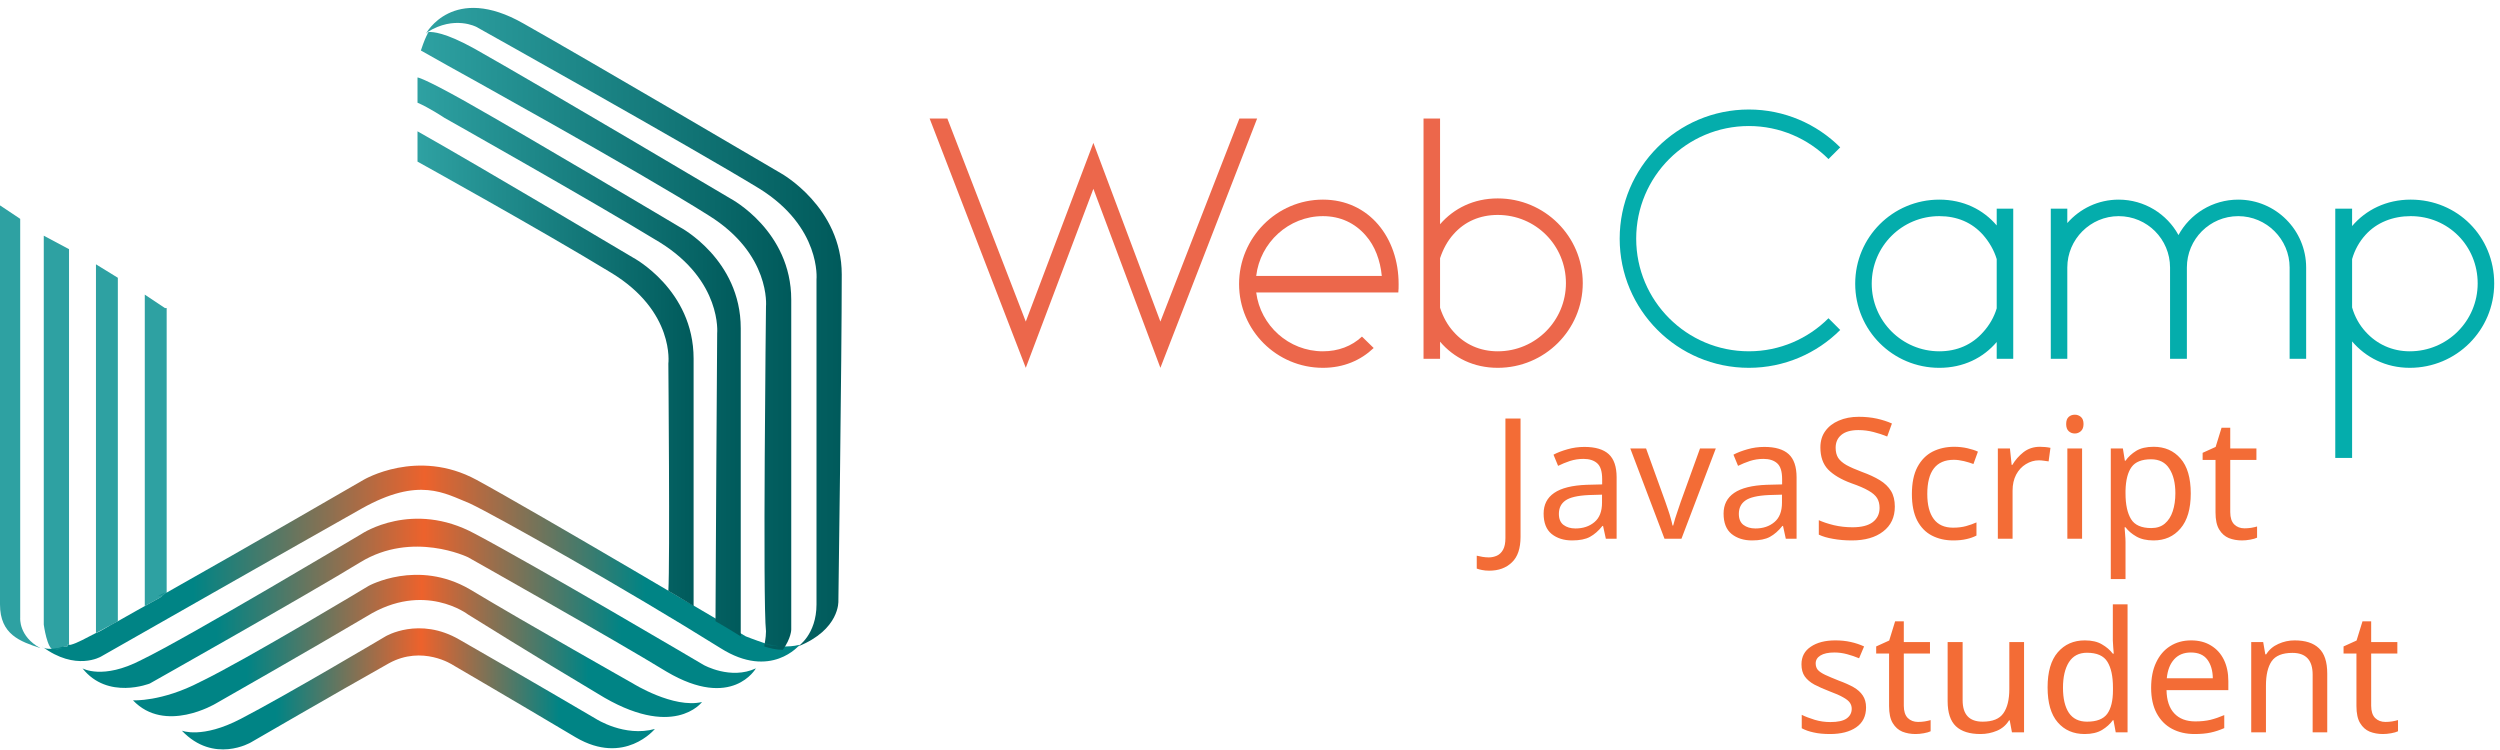
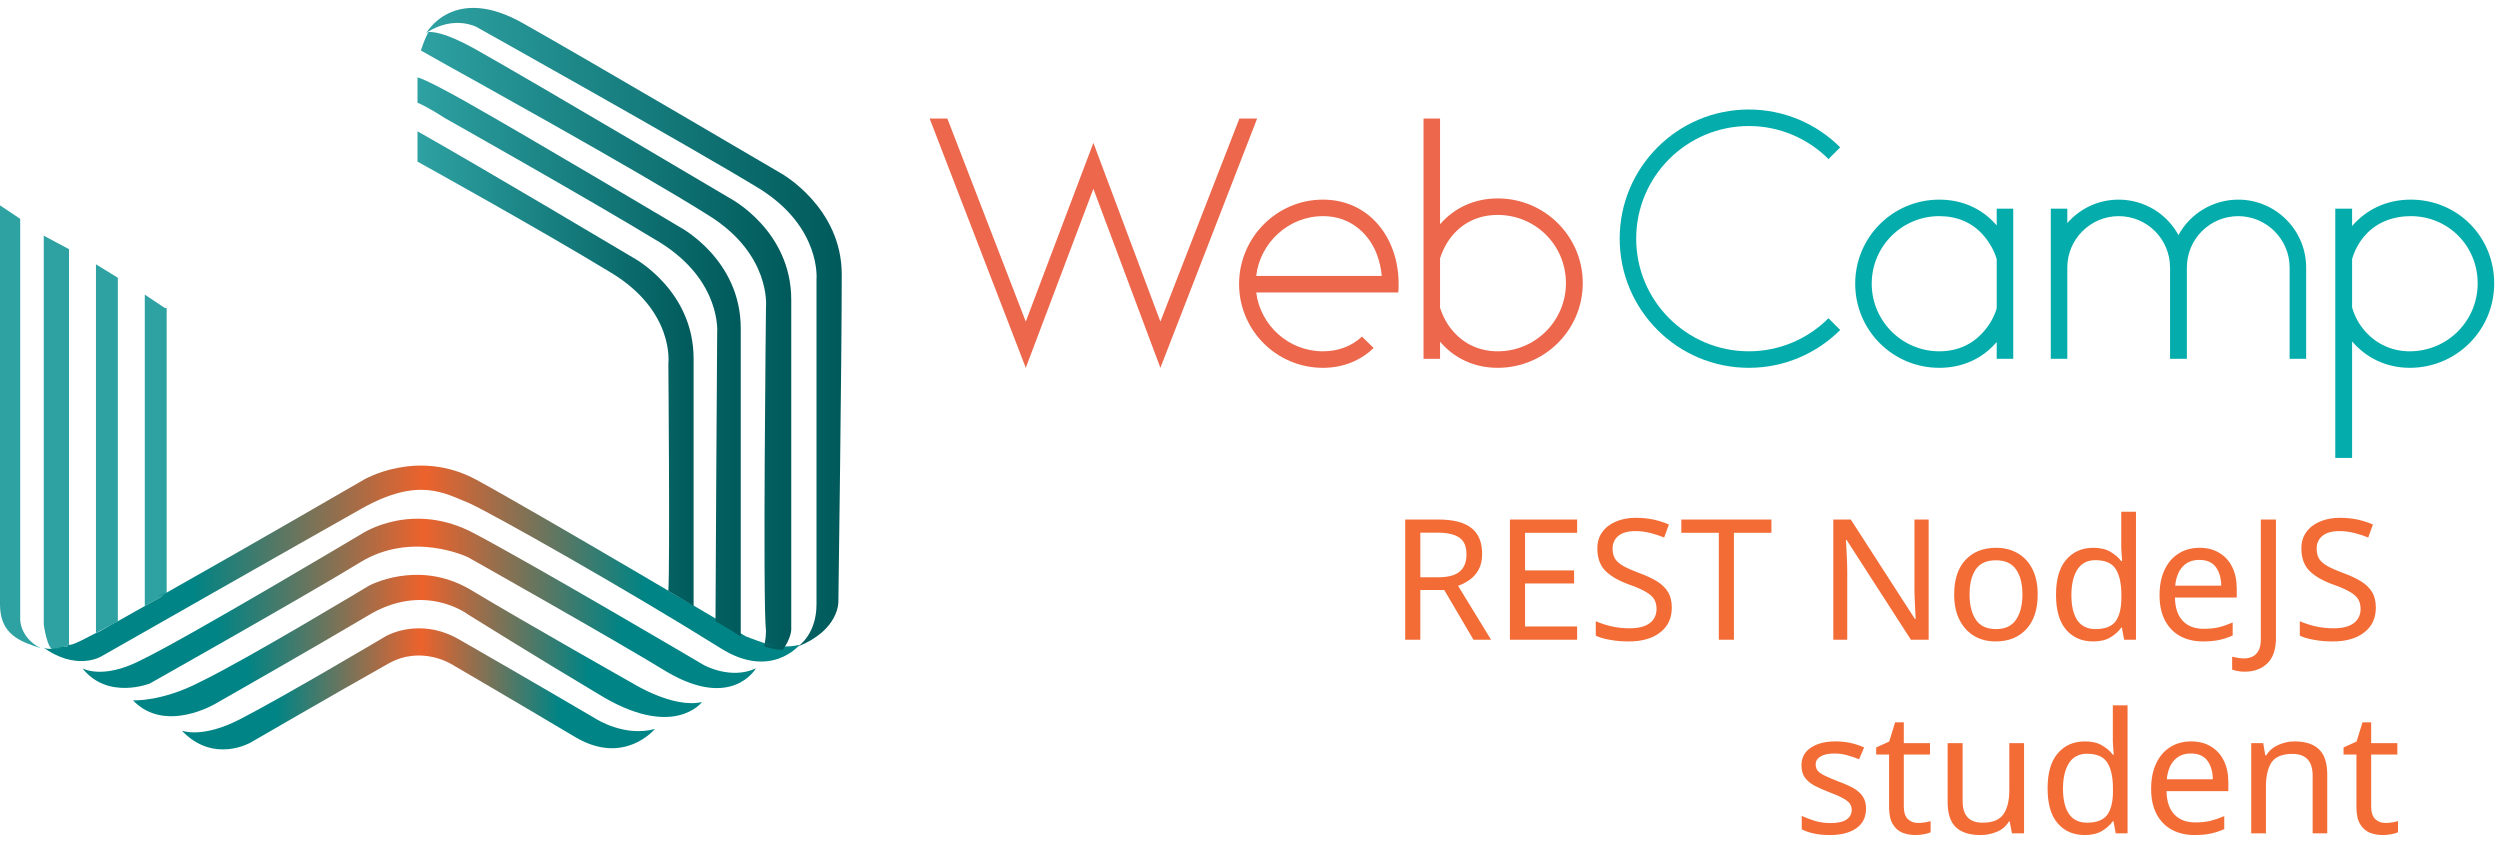
- <svg xmlns="http://www.w3.org/2000/svg" width="297px" height="89px" viewBox="0 0 297 89" version="1.1">
+ <svg xmlns="http://www.w3.org/2000/svg" width="297px" height="100px" viewBox="0 0 297 100" version="1.1">
  <defs>
    <linearGradient x1="-0.203%" y1="50.417%" x2="99.78%" y2="50.417%" id="linearGradient-1">
      <stop stop-color="#008485" offset="20%" />
      <stop stop-color="#ED622C" offset="50.74%" />
      <stop stop-color="#008485" offset="80%" />
    </linearGradient>
    <linearGradient x1="-142.61%" y1="1.89%" x2="4360.04%" y2="1.89%" id="linearGradient-2">
      <stop stop-color="#008485" offset="20%" />
      <stop stop-color="#ED622C" offset="50.74%" />
      <stop stop-color="#008485" offset="80%" />
    </linearGradient>
    <linearGradient x1="-175.1%" y1="3.32%" x2="4327.14%" y2="3.32%" id="linearGradient-3">
      <stop stop-color="#008485" offset="20%" />
      <stop stop-color="#ED622C" offset="50.74%" />
      <stop stop-color="#008485" offset="80%" />
    </linearGradient>
    <linearGradient x1="-92.6%" y1="1.87%" x2="4409.77%" y2="1.87%" id="linearGradient-4">
      <stop stop-color="#008485" offset="20%" />
      <stop stop-color="#ED622C" offset="50.74%" />
      <stop stop-color="#008485" offset="80%" />
    </linearGradient>
    <linearGradient x1="-702.62%" y1="13.95%" x2="3800.18%" y2="13.95%" id="linearGradient-5">
      <stop stop-color="#008485" offset="20%" />
      <stop stop-color="#ED622C" offset="50.74%" />
      <stop stop-color="#008485" offset="80%" />
    </linearGradient>
    <linearGradient x1="0.038%" y1="51.085%" x2="99.9%" y2="51.085%" id="linearGradient-6">
      <stop stop-color="#008485" offset="20%" />
      <stop stop-color="#ED622C" offset="50.74%" />
      <stop stop-color="#008485" offset="80%" />
    </linearGradient>
    <linearGradient x1="0.055%" y1="50.078%" x2="99.951%" y2="50.078%" id="linearGradient-7">
      <stop stop-color="#008485" offset="20%" />
      <stop stop-color="#ED622C" offset="50.74%" />
      <stop stop-color="#008485" offset="80%" />
    </linearGradient>
    <linearGradient x1="-0.169%" y1="49.017%" x2="99.891%" y2="49.017%" id="linearGradient-8">
      <stop stop-color="#008485" offset="20%" />
      <stop stop-color="#ED622C" offset="50.74%" />
      <stop stop-color="#008485" offset="80%" />
    </linearGradient>
    <linearGradient x1="0.283%" y1="49.991%" x2="100%" y2="49.991%" id="linearGradient-9">
      <stop stop-color="#2EA1A2" offset="0%" />
      <stop stop-color="#005A5B" offset="100%" />
    </linearGradient>
    <linearGradient x1="0.037%" y1="49.834%" x2="99.933%" y2="49.834%" id="linearGradient-10">
      <stop stop-color="#2EA1A2" offset="0%" />
      <stop stop-color="#005A5B" offset="100%" />
    </linearGradient>
    <linearGradient x1="-3911.555%" y1="15.63%" x2="181.918%" y2="15.63%" id="linearGradient-11">
      <stop stop-color="#008485" offset="20%" />
      <stop stop-color="#ED622C" offset="50.74%" />
      <stop stop-color="#008485" offset="80%" />
    </linearGradient>
    <linearGradient x1="-1853.855%" y1="15.63%" x2="144.109%" y2="15.63%" id="linearGradient-12">
      <stop stop-color="#2EA1A2" offset="0%" />
      <stop stop-color="#005A5B" offset="100%" />
    </linearGradient>
    <linearGradient x1="0.416%" y1="49.913%" x2="100.265%" y2="49.913%" id="linearGradient-13">
      <stop stop-color="#2EA1A2" offset="0%" />
      <stop stop-color="#005A5B" offset="100%" />
    </linearGradient>
    <linearGradient x1="0.487%" y1="50.049%" x2="100.226%" y2="50.049%" id="linearGradient-14">
      <stop stop-color="#2EA1A2" offset="0%" />
      <stop stop-color="#005A5B" offset="100%" />
    </linearGradient>
  </defs>
  <g id="Symbols" stroke="none" stroke-width="1" fill="none" fill-rule="evenodd">
-     <g id="Artboard" transform="translate(-448, -140)">
-       <g id="js_student" transform="translate(448, 139)">
+     <g id="Artboard" transform="translate(-448, -389)">
+       <g id="js_student-copy" transform="translate(448, 388)">
        <g id="webcamp" transform="translate(110, 14)">
          <polygon id="Shape" fill="#EC674B" points="19.894 9.431 11.863 30.698 0.441 1.082 2.546 1.082 11.863 25.204 19.894 3.973 27.854 25.204 37.241 1.082 39.347 1.082 27.854 30.698" />
          <path d="M53.193,28.343 C51.658,29.805 49.624,30.697 47.161,30.697 C41.664,30.697 37.202,26.237 37.202,20.742 C37.202,15.246 41.664,10.715 47.161,10.715 C52.657,10.715 56.156,15.246 56.156,20.742 C56.156,21.063 56.156,21.419 56.12,21.741 L39.237,21.741 C39.736,25.666 43.092,28.735 47.161,28.735 C48.981,28.735 50.587,28.128 51.801,26.986 L53.193,28.343 L53.193,28.343 Z M54.157,19.78 C53.978,17.923 53.336,16.21 52.264,14.997 C50.979,13.498 49.23,12.678 47.161,12.678 C43.092,12.678 39.701,15.818 39.237,19.78 L54.157,19.78 L54.157,19.78 Z" id="Shape" fill="#EC674B" />
          <path d="M61.079,13.641 C62.721,11.75 65.077,10.572 67.932,10.572 C73.499,10.572 78.033,15.067 78.033,20.634 C78.033,26.201 73.499,30.697 67.932,30.697 C65.076,30.697 62.721,29.519 61.079,27.592 L61.079,29.626 L59.115,29.626 L59.115,1.081 L61.079,1.081 L61.079,13.641 L61.079,13.641 Z M61.079,23.56 C61.437,24.667 61.971,25.631 62.685,26.416 C64.006,27.914 65.826,28.735 67.932,28.735 C72.429,28.735 76.033,25.095 76.033,20.634 C76.033,16.139 72.429,12.534 67.932,12.534 C65.826,12.534 64.005,13.319 62.685,14.818 C61.971,15.603 61.436,16.602 61.079,17.673 L61.079,23.56 L61.079,23.56 Z" id="Shape" fill="#EC674B" />
          <path d="M108.617,26.201 C105.831,28.984 101.976,30.697 97.764,30.697 C89.27,30.697 82.418,23.81 82.418,15.354 C82.418,6.896 89.27,0.01 97.764,0.01 C101.976,0.01 105.831,1.723 108.617,4.506 L107.223,5.896 C104.797,3.47 101.44,1.972 97.765,1.972 C90.378,1.972 84.38,7.966 84.38,15.353 C84.38,22.739 90.378,28.734 97.765,28.734 C101.441,28.734 104.797,27.235 107.223,24.808 L108.617,26.201 L108.617,26.201 Z" id="Shape" fill="#04ADAC" />
          <path d="M127.209,27.629 C125.602,29.52 123.246,30.698 120.391,30.698 C114.859,30.698 110.398,26.238 110.398,20.706 C110.398,15.176 114.859,10.716 120.391,10.716 C123.247,10.716 125.602,11.893 127.209,13.784 L127.209,11.786 L129.173,11.786 L129.173,29.627 L127.209,29.627 L127.209,27.629 L127.209,27.629 Z M127.209,17.78 C126.887,16.71 126.316,15.746 125.602,14.925 C124.281,13.428 122.497,12.677 120.391,12.677 C115.966,12.677 112.361,16.245 112.361,20.705 C112.361,25.13 115.966,28.735 120.391,28.735 C122.497,28.735 124.282,27.949 125.602,26.451 C126.316,25.666 126.888,24.703 127.209,23.632 L127.209,17.78 L127.209,17.78 Z" id="Shape" fill="#04ADAC" />
          <path d="M135.596,13.498 C137.095,11.786 139.272,10.716 141.698,10.716 C144.768,10.716 147.446,12.429 148.802,14.926 C150.158,12.429 152.835,10.716 155.904,10.716 C160.367,10.716 163.971,14.355 163.971,18.78 L163.971,29.627 L162.008,29.627 L162.008,18.779 C162.008,15.426 159.26,12.678 155.904,12.678 C152.514,12.678 149.801,15.426 149.801,18.779 L149.801,29.626 L147.802,29.626 L147.802,18.779 C147.802,15.426 145.09,12.678 141.698,12.678 C138.344,12.678 135.596,15.426 135.596,18.779 L135.596,29.626 L133.633,29.626 L133.633,11.786 L135.596,11.786 L135.596,13.498 L135.596,13.498 Z" id="Shape" fill="#04ADAC" />
          <path d="M169.429,13.855 C171.071,11.928 173.497,10.715 176.389,10.715 C181.956,10.715 186.311,15.104 186.311,20.67 C186.311,26.237 181.814,30.697 176.281,30.697 C173.426,30.697 171.034,29.447 169.429,27.558 L169.429,41.402 L167.43,41.402 L167.43,11.786 L169.429,11.786 L169.429,13.855 L169.429,13.855 Z M169.429,23.525 C169.751,24.631 170.286,25.594 171.034,26.416 C172.356,27.877 174.176,28.735 176.281,28.735 C180.744,28.735 184.348,25.13 184.348,20.67 C184.348,16.21 180.85,12.677 176.389,12.677 C174.282,12.677 172.356,13.427 171.034,14.889 C170.286,15.71 169.75,16.674 169.429,17.78 L169.429,23.525 L169.429,23.525 Z" id="Shape" fill="#04ADAC" />
        </g>
        <g id="logo">
          <path d="M7.6,77.8 L7.4,77.8 C7.4,78 7.6,78 7.6,77.8 L7.6,77.8 Z" id="Shape" />
          <path d="M8.2,77.8 C8.2,77.8 8,77.8 8,78 C8,77.8 8,77.8 8.2,77.8 L8.2,77.8 Z" id="Shape" />
          <path d="M11.4,76.2 C12,75.8 12.8,75.4 14,74.8 L11.4,76.2 L11.4,76.2 Z" id="Shape" />
          <path d="M97,72.8 L97,34.2 C97,34.2 97.8,28 90.2,23.4 C82,18.4 56.8,4.4 56.8,4.4 C56.8,4.4 54,3 51,5 C51.4,4.8 52.6,4.8 56.4,7 C64.2,11.4 87,24.8 87,24.8 C87,24.8 94.2,28.8 94.2,36.8 L94.2,76 C94.2,76 94.2,77 93.2,78 C93.8,78 94.4,78 95,77.8 C94.8,77.8 97,76.2 97,72.8 L97,72.8 Z" id="Shape" />
          <path d="M2.4,74.4 L2.4,27 L0,25.4 L0,72.8 C0,76.4 2.4,77.2 4.8,78 C2.2,76.6 2.4,74.4 2.4,74.4 L2.4,74.4 Z" id="Shape" fill="#2EA1A2" />
          <path d="M7.6,77.8 L7.8,77.8 C8,77.8 8,77.8 8,77.6 L8.2,77.6 L8.2,30.6 L5.2,29 L5.2,75.2 C5.2,75.2 5.6,78.2 6.4,78.2 C6.6,78.2 6.8,78.2 7.2,78 C7.4,78 7.6,77.8 7.6,77.8 L7.6,77.8 Z" id="Shape" fill="#2EA1A2" />
          <polygon id="Shape" fill="#2EA1A2" points="14 74.8 14 34 11.4 32.4 11.4 76.2" />
          <path d="M19.6,37.6 L17.2,36 L17.2,73 L19,72 C19.2,71.8 19.6,71.8 19.8,71.6 L19.8,37.6 L19.6,37.6 Z" id="Shape" fill="#2EA1A2" />
          <path d="M93,77.8 L93,77.8 C92.2,77.8 90.8,77.6 90.8,77.4 L90.8,77.4 C89.6,77 88.6,76.6 88.6,76.6 C88.6,76.6 63.6,61.8 56.6,58 C49.6,54.2 43.2,58 43.2,58 C43.2,58 29.4,66 19.8,71.4 L19.8,71.4 L19,72 C17.2,73 15.4,74 14,74.8 L14,74.8 L14,74.8 C12.8,75.4 12,76 11.4,76.2 C10.2,76.8 9.2,77.4 8.4,77.6 L8.4,77.6 C8.4,77.6 8.4,77.6 8.2,77.6 C8,77.6 8,77.6 8,77.8 L7.8,77.8 L7.6,77.8 C7.4,77.8 7,78 6.8,78 L6.8,78 C5.6,78.2 5.2,78 5,77.8 C9,80.8 12,79 12,79 C12,79 36.6,65 43,61.4 C49.8,57.6 52.8,59.6 55.8,60.8 C58.8,62.2 74.4,71 85.6,78 C91.6,81.8 95,77.6 95,77.6 C94.2,77.8 93.6,77.8 93,77.8 L93,77.8 Z" id="Shape" fill="url(#linearGradient-1)" />
          <path d="M7.8,77.8 L7.6,77.8 L7.8,77.8 L7.8,77.8 Z" id="Shape" fill="#2EA1A2" />
          <path d="M7.8,77.8 L7.6,77.8 L7.8,77.8 L7.8,77.8 Z" id="Shape" fill="url(#linearGradient-2)" />
          <path d="M8.4,77.6 L8.4,77.6 C8.2,77.6 8.2,77.6 8.4,77.6 C8.2,77.6 8.4,77.6 8.4,77.6 L8.4,77.6 Z" id="Shape" fill="#2EA1A2" />
          <path d="M8.4,77.6 L8.4,77.6 C8.2,77.6 8.2,77.6 8.4,77.6 C8.2,77.6 8.4,77.6 8.4,77.6 L8.4,77.6 Z" id="Shape" fill="url(#linearGradient-3)" />
          <path d="M7.4,78 C7.2,78 6.8,78.2 6.6,78.2 L6.6,78.2 C6.8,78 7.2,78 7.4,78 L7.4,78 Z" id="Shape" fill="#2EA1A2" />
          <path d="M7.4,78 C7.2,78 6.8,78.2 6.6,78.2 L6.6,78.2 C6.8,78 7.2,78 7.4,78 L7.4,78 Z" id="Shape" fill="url(#linearGradient-4)" />
          <path d="M19.6,71.4 C19.4,71.6 19,71.8 18.8,71.8 L19.6,71.4 L19.6,71.4 L19.6,71.4 Z" id="Shape" fill="#2EA1A2" />
          <path d="M19.6,71.4 C19.4,71.6 19,71.8 18.8,71.8 L19.6,71.4 L19.6,71.4 L19.6,71.4 Z" id="Shape" fill="url(#linearGradient-5)" />
          <path d="M83.6,80 C83.6,80 63.6,68.2 56.4,64.4 C49,60.4 43,64.4 43,64.4 C43,64.4 22.2,76.8 16.8,79.4 C12.2,81.8 9.8,80.4 9.8,80.4 C12.8,84.2 17.8,82.2 17.8,82.2 C17.8,82.2 36.6,71.6 42.8,67.8 C49,64 55.6,67.2 55.6,67.2 C55.6,67.2 73,77 79.2,80.8 C87,85.4 89.8,80.4 89.8,80.4 C86.8,81.8 83.6,80 83.6,80 L83.6,80 Z" id="Shape" fill="url(#linearGradient-6)" />
          <path d="M75.2,82.2 C75.2,82.2 62.8,75.2 55.8,71 C49.6,67.4 43.8,70.6 43.8,70.6 C43.8,70.6 29.2,79.4 23.8,82 C19.2,84.4 15.8,84.2 15.8,84.2 C19.6,88.2 25.6,84.6 25.6,84.6 C25.6,84.6 37.2,78 43.6,74.2 C50.4,70 55.6,74 55.6,74 C55.6,74 63.6,79 71,83.4 C80,89 83.4,84.4 83.4,84.4 C80,85.2 75.2,82.2 75.2,82.2 L75.2,82.2 Z" id="Shape" fill="url(#linearGradient-7)" />
          <path d="M70.8,86.4 C70.8,86.4 61.6,81 54.6,77 C49.8,74.2 45.8,76.6 45.8,76.6 C45.8,76.6 34,83.6 28.6,86.4 C24,88.8 21.6,87.8 21.6,87.8 C25.4,91.8 29.8,89.2 29.8,89.2 C29.8,89.2 39.8,83.4 46.2,79.8 C50.2,77.6 53.8,80 53.8,80 C53.8,80 61,84.2 68.4,88.6 C74.2,92 77.8,87.6 77.8,87.6 C74.2,88.6 70.8,86.4 70.8,86.4 L70.8,86.4 Z" id="Shape" fill="url(#linearGradient-8)" />
          <path d="M92.8,21.6 C92.8,21.6 70,8.2 62.2,3.8 C53.8,-1 50.6,5 50.6,5 C50.6,5 50.6,5 50.8,4.8 C54,2.8 56.6,4.2 56.6,4.2 C56.6,4.2 82,18.4 90.2,23.4 C97.6,28 97,34.2 97,34.2 L97,72.8 C97,76.4 94.8,77.8 94.8,77.8 C99.8,75.8 99.6,72.4 99.6,72.4 C99.6,72.4 100,43.6 100,33.6 C100,25.6 92.8,21.6 92.8,21.6 L92.8,21.6 Z" id="Shape" fill="url(#linearGradient-9)" />
          <path d="M94,75.8 L94,36.6 C94,28.4 86.8,24.6 86.8,24.6 C86.8,24.6 64.2,11.2 56.4,6.8 C52.8,4.8 51.4,4.8 51,4.8 C51,4.8 50.8,4.8 50.8,5 C50.6,5.4 50.4,5.8 50,7 C51.8,8 53.2,8.8 53.2,8.8 C53.2,8.8 76,21.4 84.2,26.6 C91.6,31.2 91,37.4 91,37.4 C91,37.4 90.6,72.6 91,76 C91,76.8 90.8,77.6 90.8,77.8 C91.4,78 92.2,78.2 93,78.2 C94,76.8 94,75.8 94,75.8 L94,75.8 Z" id="Shape" fill="url(#linearGradient-10)" />
          <path d="M93,77.8 L93,77.8 C92.2,77.8 91.4,77.6 90.8,77.4 L90.8,77.4 C90.8,77.6 92.2,77.8 93,77.8 L93,77.8 Z" id="Shape" fill="url(#linearGradient-11)" />
          <path d="M93,77.8 L93,77.8 C92.2,77.8 91.4,77.6 90.8,77.4 L90.8,77.4 C90.8,77.6 92.2,77.8 93,77.8 L93,77.8 Z" id="Shape" fill="url(#linearGradient-12)" />
          <path d="M52.8,15 C52.8,15 70.2,24.8 78.4,29.8 C85.8,34.4 85.2,40.6 85.2,40.6 C85.2,40.6 85,70.8 85,74.8 C86.4,75.6 88,76.6 88,76.6 L88,40 C88,31.8 80.8,28 80.8,28 C80.8,28 63,17.4 55.2,13 C50.2,10.2 49.6,10.2 49.6,10.2 L49.6,13.2 C51,13.8 52.8,15 52.8,15 L52.8,15 Z" id="Shape" fill="url(#linearGradient-13)" />
          <path d="M79.4,44.2 C79.4,44.2 79.6,67.8 79.4,71.2 C80.8,72 82.4,73 82.4,73 L82.4,43.6 C82.4,35.4 75.2,31.6 75.2,31.6 C75.2,31.6 57.4,21 49.6,16.6 L49.6,20.2 C49.6,20.2 64.4,28.4 72.6,33.4 C80.2,38 79.4,44.2 79.4,44.2 L79.4,44.2 Z" id="Shape" fill="url(#linearGradient-14)" />
        </g>
-         <text id="JavaScript-student" font-family="PTMono-Regular, PT Mono" font-size="20" font-weight="normal" fill="#F36C36">
-           <tspan x="177" y="65">JavaScript </tspan>
-           <tspan x="213" y="88">student</tspan>
+         <text id="REST-NodeJS-student" font-family="PTMono-Regular, PT Mono" font-size="20" font-weight="normal" fill="#F36C36">
+           <tspan x="165" y="77">REST NodeJS </tspan>
+           <tspan x="213" y="100">student</tspan>
        </text>
      </g>
    </g>
  </g>
</svg>
